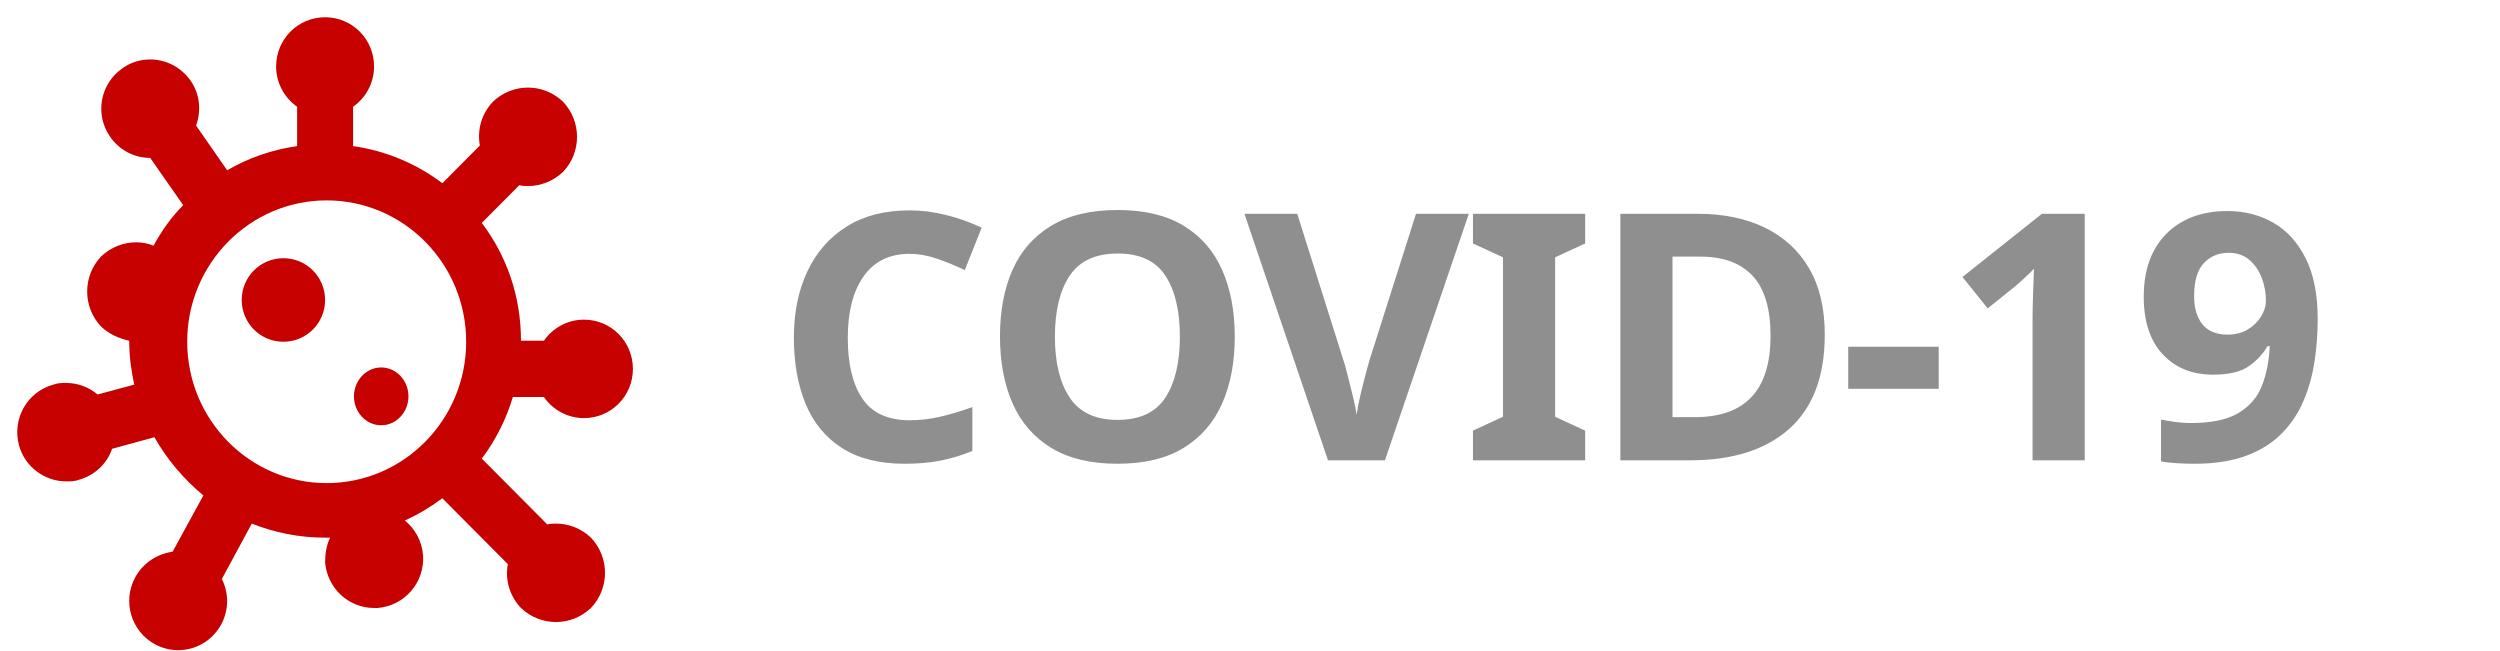
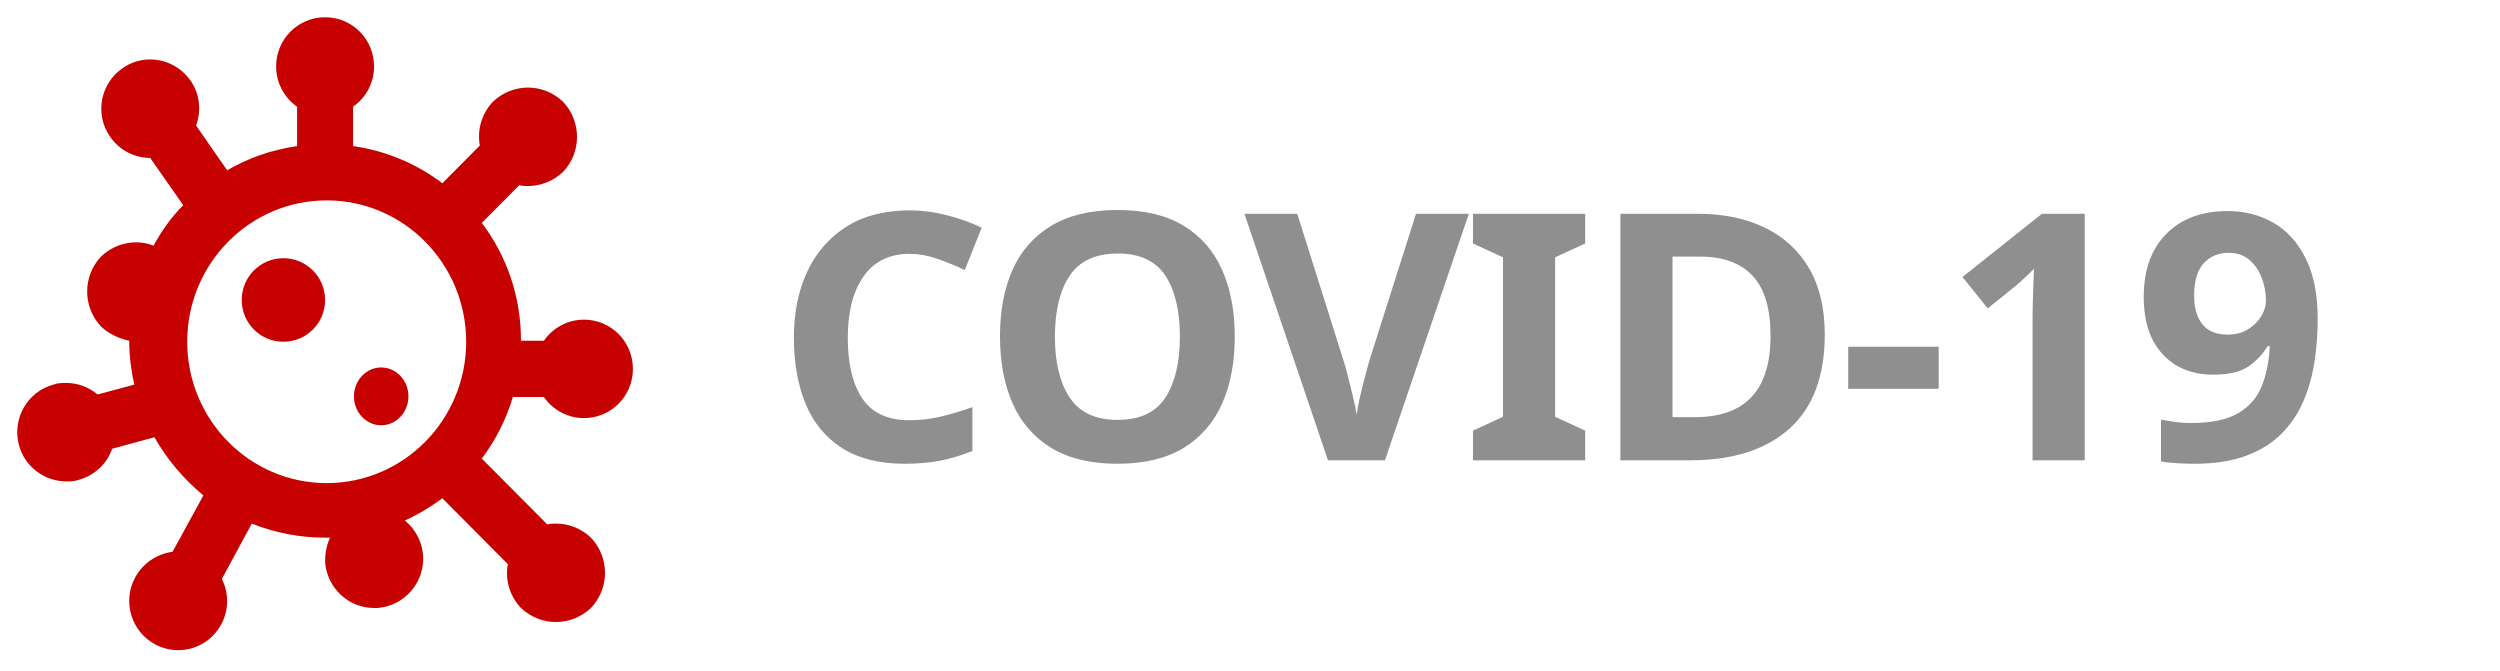
- <svg xmlns="http://www.w3.org/2000/svg" width="869px" height="226px" viewBox="0 0 869 226" version="1.1">
+ <svg xmlns="http://www.w3.org/2000/svg" width="869px" height="233px" viewBox="0 0 869 233" version="1.1">
  <g id="Artboard" stroke="none" stroke-width="1" fill="none" fill-rule="evenodd">
    <g id="virus-outline-(1)" transform="translate(6, 6)">
      <path d="M107.003,0 C97.568,0 89.981,7.627 89.981,17.111 C89.981,22.88 92.899,28.062 97.276,31.093 L97.276,44.782 C88.522,46.053 80.351,48.889 72.959,53.191 L62.162,37.644 C64.01,32.56 63.524,26.693 60.216,22 C56.812,17.209 51.559,14.667 46.209,14.667 C42.805,14.667 39.401,15.644 36.482,17.796 C28.798,23.173 26.853,33.831 32.3,41.556 C35.607,46.347 40.86,48.889 46.209,48.889 L57.687,65.316 C53.505,69.52 50.198,74.213 47.377,79.396 C45.431,78.613 43.389,78.222 41.346,78.222 C36.969,78.222 32.592,79.884 29.187,83.111 C22.67,89.956 22.67,100.711 29.187,107.556 C32.008,110.196 35.413,111.662 38.914,112.444 L38.914,112.444 C38.914,117.724 39.595,122.809 40.665,127.698 L27.923,131.12 C24.907,128.578 21.017,127.111 17.029,127.111 C15.569,127.111 14.013,127.111 12.554,127.698 C3.508,130.142 -1.852,139.529 0.59,148.72 C2.633,156.444 9.733,161.333 17.029,161.333 C18.488,161.333 19.947,161.333 21.503,160.747 C27.047,159.182 31.23,155.076 32.981,149.991 L47.669,145.982 C52.046,153.707 57.882,160.551 64.691,166.222 L53.991,185.778 C48.641,186.56 43.778,189.591 40.957,194.773 C36.482,203.084 39.595,213.449 47.863,217.947 C50.392,219.316 53.213,220 55.936,220 C61.967,220 67.803,216.773 70.916,211.004 C73.64,205.92 73.542,200.053 71.111,195.262 L81.518,176 C89.397,179.129 97.957,180.889 107.003,180.889 C107.587,180.889 108.17,180.889 108.754,180.889 C107.489,183.431 107.003,186.364 107.003,189.493 C107.781,198.489 115.174,205.333 124.025,205.333 C124.414,205.333 124.901,205.333 125.29,205.333 C134.725,204.551 141.728,196.338 141.048,186.951 C140.659,182.062 138.227,177.76 134.725,174.924 C139.297,172.871 143.674,170.231 147.759,167.2 L170.52,190.08 C169.548,195.556 171.104,201.129 175.092,205.333 C178.496,208.56 182.874,210.222 187.251,210.222 C191.628,210.222 196.005,208.56 199.41,205.333 C205.927,198.489 205.927,187.733 199.41,180.889 C196.005,177.662 191.628,176 187.251,176 C186.278,176 185.305,176 184.235,176.293 L161.474,153.413 C166.24,147.058 169.937,139.822 172.271,132 L183.068,132 C186.084,136.4 191.239,139.333 196.978,139.333 C206.413,139.333 214,131.707 214,122.222 C214,112.738 206.413,105.111 196.978,105.111 C191.239,105.111 186.084,108.044 183.068,112.444 L175.092,112.444 C175.092,97.093 170.229,83.111 161.474,71.476 L174.508,58.373 C175.578,58.667 176.551,58.667 177.524,58.667 C181.901,58.667 186.278,57.004 189.683,53.778 C196.2,47.031 196.2,36.178 189.683,29.333 C186.278,26.107 181.901,24.444 177.524,24.444 C173.147,24.444 168.77,26.107 165.365,29.333 C161.377,33.538 159.821,39.111 160.793,44.587 L147.759,57.689 C138.81,50.942 128.305,46.444 116.73,44.782 L116.73,31.093 C121.107,28.062 124.025,22.88 124.025,17.111 C124.025,7.627 116.438,0 107.003,0 M107.557,161.929 C80.794,161.929 59.073,139.916 59.073,112.792 C59.073,85.668 80.794,63.655 107.557,63.655 C134.321,63.655 156.042,85.668 156.042,112.792 C156.042,139.916 134.321,161.929 107.557,161.929 M92.51,83.756 C84.493,83.756 78.021,90.241 78.021,98.274 C78.021,106.307 84.493,112.792 92.51,112.792 C100.528,112.792 107,106.307 107,98.274 C107,90.241 100.528,83.756 92.51,83.756 M126.505,121.726 C121.295,121.726 117.031,126.249 117.031,131.777 C117.031,137.305 121.295,141.827 126.505,141.827 C131.716,141.827 135.979,137.305 135.979,131.777 C135.979,126.249 131.716,121.726 126.505,121.726 Z" id="Shape" fill="#C70000" fill-rule="nonzero" />
      <text id="COVID-19" font-family="Futura-Bold, Futura" font-size="120" font-weight="bold" letter-spacing="-2.4" fill="#8F8F8F">
        <tspan x="263" y="154">COVID-19</tspan>
      </text>
    </g>
  </g>
</svg>
